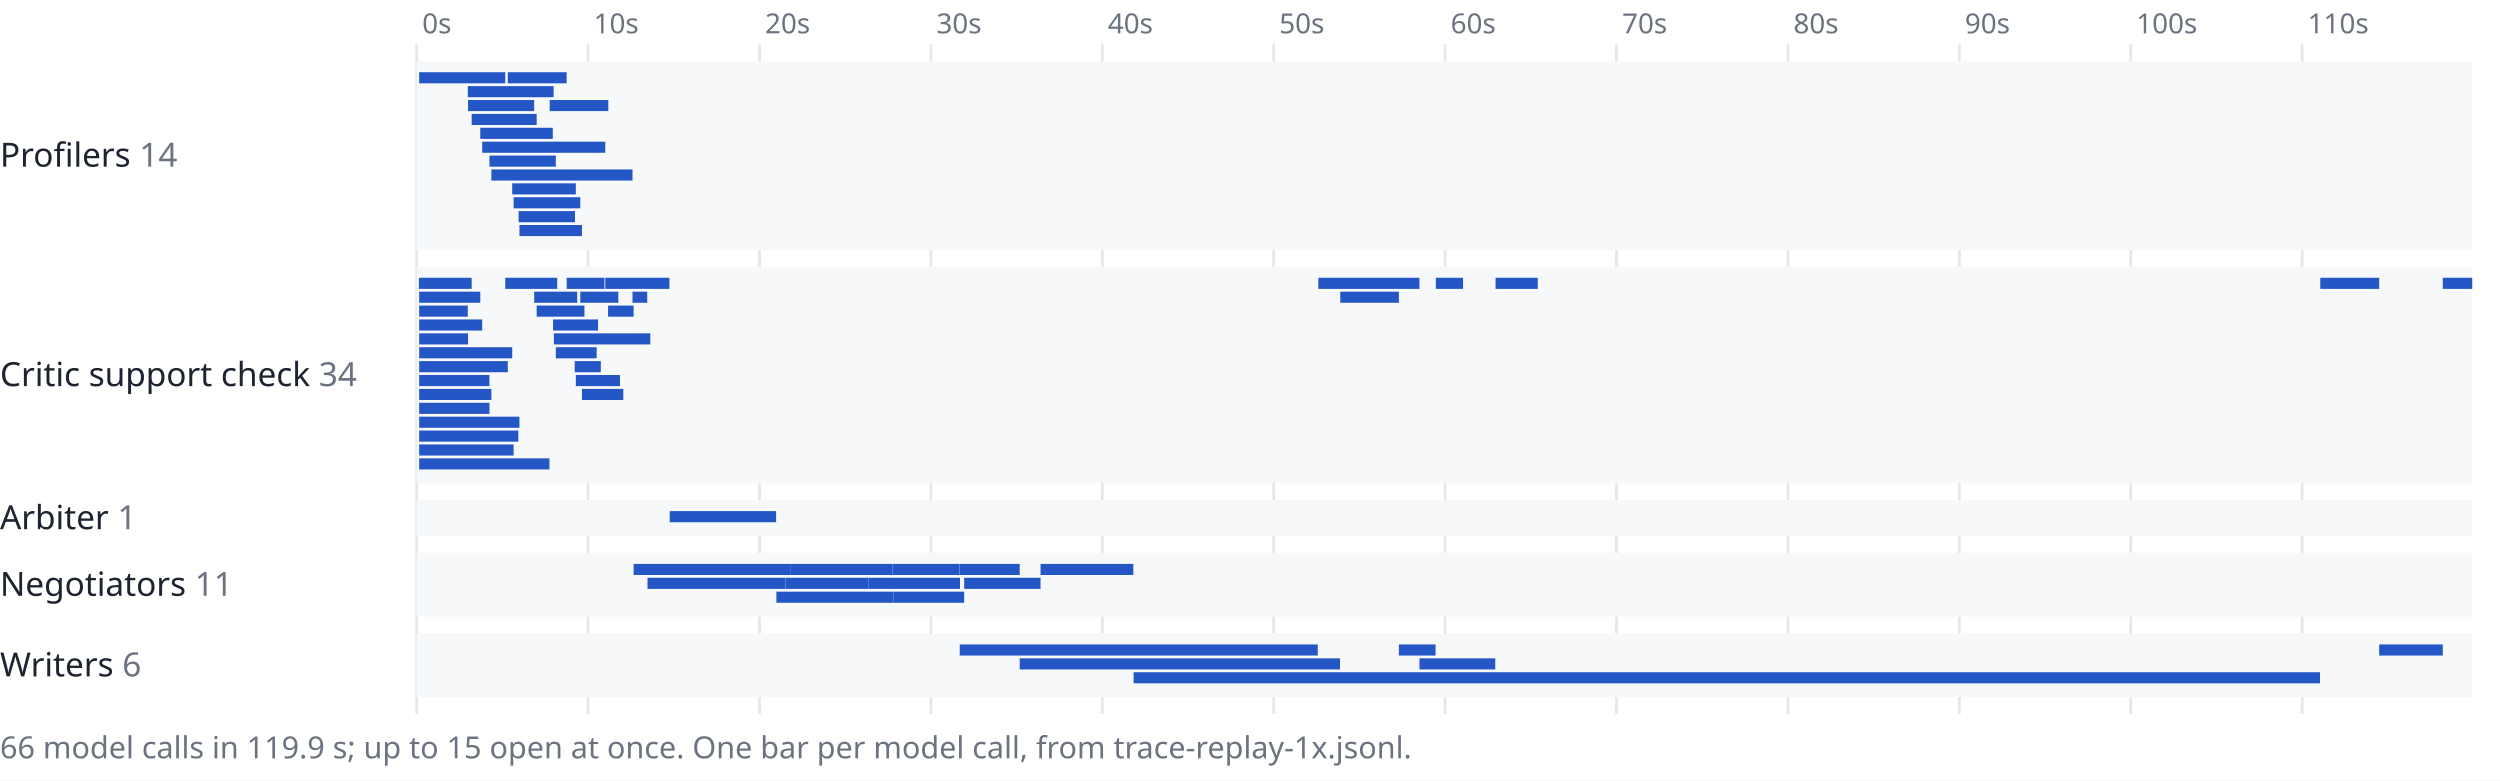
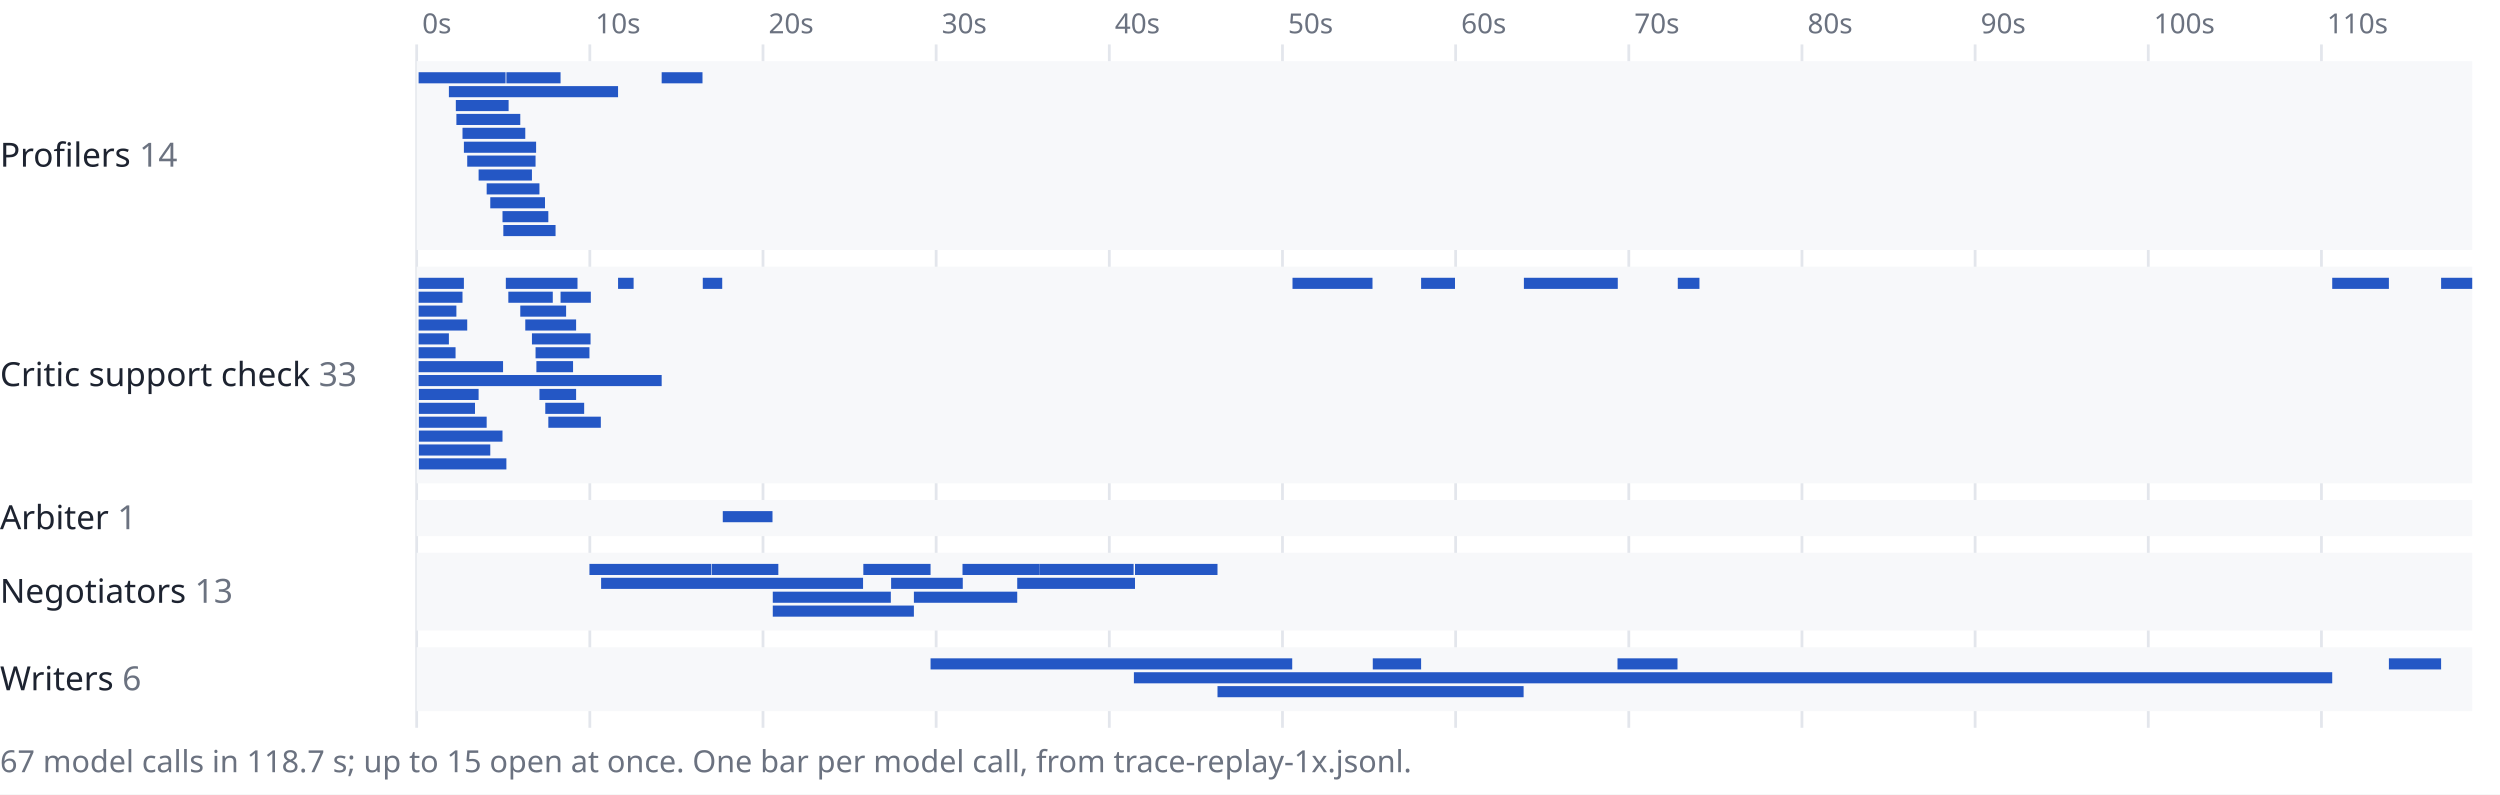
- <svg xmlns="http://www.w3.org/2000/svg" width="900" height="281" viewBox="0 0 900 281" font-family="system-ui, sans-serif">
+ <svg xmlns="http://www.w3.org/2000/svg" width="900" height="286" viewBox="0 0 900 286" font-family="system-ui, sans-serif">
  <rect width="100%" height="100%" fill="#ffffff" />
-   <line x1="828.775" x2="828.775" y1="16" y2="257" stroke="#e3e6ec" />
-   <text x="830.775" y="12" font-size="10" fill="#6b7280">110s</text>
-   <line x1="767.068" x2="767.068" y1="16" y2="257" stroke="#e3e6ec" />
-   <text x="769.068" y="12" font-size="10" fill="#6b7280">100s</text>
-   <line x1="705.361" x2="705.361" y1="16" y2="257" stroke="#e3e6ec" />
-   <text x="707.361" y="12" font-size="10" fill="#6b7280">90s</text>
-   <line x1="643.654" x2="643.654" y1="16" y2="257" stroke="#e3e6ec" />
-   <text x="645.654" y="12" font-size="10" fill="#6b7280">80s</text>
-   <line x1="581.947" x2="581.947" y1="16" y2="257" stroke="#e3e6ec" />
-   <text x="583.947" y="12" font-size="10" fill="#6b7280">70s</text>
-   <line x1="520.241" x2="520.241" y1="16" y2="257" stroke="#e3e6ec" />
-   <text x="522.241" y="12" font-size="10" fill="#6b7280">60s</text>
-   <line x1="458.534" x2="458.534" y1="16" y2="257" stroke="#e3e6ec" />
-   <text x="460.534" y="12" font-size="10" fill="#6b7280">50s</text>
-   <line x1="396.827" x2="396.827" y1="16" y2="257" stroke="#e3e6ec" />
-   <text x="398.827" y="12" font-size="10" fill="#6b7280">40s</text>
-   <line x1="335.12" x2="335.12" y1="16" y2="257" stroke="#e3e6ec" />
-   <text x="337.12" y="12" font-size="10" fill="#6b7280">30s</text>
-   <line x1="273.414" x2="273.414" y1="16" y2="257" stroke="#e3e6ec" />
-   <text x="275.414" y="12" font-size="10" fill="#6b7280">20s</text>
-   <line x1="211.707" x2="211.707" y1="16" y2="257" stroke="#e3e6ec" />
-   <text x="213.707" y="12" font-size="10" fill="#6b7280">10s</text>
-   <line x1="150" x2="150" y1="16" y2="257" stroke="#e3e6ec" />
+   <line x1="835.716" x2="835.716" y1="16" y2="262" stroke="#e3e6ec" />
+   <text x="837.716" y="12" font-size="10" fill="#6b7280">110s</text>
+   <line x1="773.378" x2="773.378" y1="16" y2="262" stroke="#e3e6ec" />
+   <text x="775.378" y="12" font-size="10" fill="#6b7280">100s</text>
+   <line x1="711.041" x2="711.041" y1="16" y2="262" stroke="#e3e6ec" />
+   <text x="713.041" y="12" font-size="10" fill="#6b7280">90s</text>
+   <line x1="648.703" x2="648.703" y1="16" y2="262" stroke="#e3e6ec" />
+   <text x="650.703" y="12" font-size="10" fill="#6b7280">80s</text>
+   <line x1="586.365" x2="586.365" y1="16" y2="262" stroke="#e3e6ec" />
+   <text x="588.365" y="12" font-size="10" fill="#6b7280">70s</text>
+   <line x1="524.027" x2="524.027" y1="16" y2="262" stroke="#e3e6ec" />
+   <text x="526.027" y="12" font-size="10" fill="#6b7280">60s</text>
+   <line x1="461.689" x2="461.689" y1="16" y2="262" stroke="#e3e6ec" />
+   <text x="463.689" y="12" font-size="10" fill="#6b7280">50s</text>
+   <line x1="399.351" x2="399.351" y1="16" y2="262" stroke="#e3e6ec" />
+   <text x="401.351" y="12" font-size="10" fill="#6b7280">40s</text>
+   <line x1="337.014" x2="337.014" y1="16" y2="262" stroke="#e3e6ec" />
+   <text x="339.014" y="12" font-size="10" fill="#6b7280">30s</text>
+   <line x1="274.676" x2="274.676" y1="16" y2="262" stroke="#e3e6ec" />
+   <text x="276.676" y="12" font-size="10" fill="#6b7280">20s</text>
+   <line x1="212.338" x2="212.338" y1="16" y2="262" stroke="#e3e6ec" />
+   <text x="214.338" y="12" font-size="10" fill="#6b7280">10s</text>
+   <line x1="150" x2="150" y1="16" y2="262" stroke="#e3e6ec" />
  <text x="152" y="12" font-size="10" fill="#6b7280">0s</text>
  <text x="0" y="60" font-size="12" fill="#1d2330">Profilers <tspan fill="#6b7280">14</tspan>
  </text>
  <rect x="150" y="22" width="740" height="68" fill="#f7f8fa" />
-   <rect x="150.9" y="26" width="31.0" height="4" fill="#2457c5" />
-   <rect x="168.4" y="31" width="30.9" height="4" fill="#2457c5" />
-   <rect x="168.5" y="36" width="23.8" height="4" fill="#2457c5" />
-   <rect x="169.8" y="41" width="23.4" height="4" fill="#2457c5" />
-   <rect x="172.9" y="46" width="26.1" height="4" fill="#2457c5" />
-   <rect x="173.6" y="51" width="44.3" height="4" fill="#2457c5" />
-   <rect x="176.2" y="56" width="23.9" height="4" fill="#2457c5" />
-   <rect x="176.9" y="61" width="50.8" height="4" fill="#2457c5" />
-   <rect x="182.8" y="26" width="21.2" height="4" fill="#2457c5" />
-   <rect x="184.4" y="66" width="22.9" height="4" fill="#2457c5" />
-   <rect x="184.9" y="71" width="24.0" height="4" fill="#2457c5" />
-   <rect x="186.7" y="76" width="20.3" height="4" fill="#2457c5" />
-   <rect x="187.0" y="81" width="22.5" height="4" fill="#2457c5" />
-   <rect x="197.9" y="36" width="21.1" height="4" fill="#2457c5" />
-   <text x="0" y="139" font-size="12" fill="#1d2330">Critic support check <tspan fill="#6b7280">34</tspan>
+   <rect x="150.7" y="26" width="31.3" height="4" fill="#2457c5" />
+   <rect x="161.6" y="31" width="60.9" height="4" fill="#2457c5" />
+   <rect x="164.1" y="36" width="19.0" height="4" fill="#2457c5" />
+   <rect x="164.3" y="41" width="23.0" height="4" fill="#2457c5" />
+   <rect x="166.5" y="46" width="22.6" height="4" fill="#2457c5" />
+   <rect x="167.0" y="51" width="26.0" height="4" fill="#2457c5" />
+   <rect x="168.2" y="56" width="24.6" height="4" fill="#2457c5" />
+   <rect x="172.3" y="61" width="19.2" height="4" fill="#2457c5" />
+   <rect x="175.2" y="66" width="19.0" height="4" fill="#2457c5" />
+   <rect x="176.5" y="71" width="19.7" height="4" fill="#2457c5" />
+   <rect x="180.9" y="76" width="16.5" height="4" fill="#2457c5" />
+   <rect x="181.2" y="81" width="18.8" height="4" fill="#2457c5" />
+   <rect x="182.3" y="26" width="19.5" height="4" fill="#2457c5" />
+   <rect x="238.2" y="26" width="14.7" height="4" fill="#2457c5" />
+   <text x="0" y="139" font-size="12" fill="#1d2330">Critic support check <tspan fill="#6b7280">33</tspan>
  </text>
  <rect x="150" y="96" width="740" height="78" fill="#f7f8fa" />
-   <rect x="150.8" y="100" width="19.0" height="4" fill="#2457c5" />
-   <rect x="150.9" y="105" width="22.0" height="4" fill="#2457c5" />
-   <rect x="150.9" y="110" width="17.5" height="4" fill="#2457c5" />
-   <rect x="150.9" y="115" width="22.7" height="4" fill="#2457c5" />
-   <rect x="150.9" y="120" width="17.6" height="4" fill="#2457c5" />
-   <rect x="150.9" y="125" width="33.5" height="4" fill="#2457c5" />
-   <rect x="150.9" y="130" width="31.9" height="4" fill="#2457c5" />
-   <rect x="150.9" y="135" width="25.3" height="4" fill="#2457c5" />
-   <rect x="150.9" y="140" width="26.0" height="4" fill="#2457c5" />
-   <rect x="150.9" y="145" width="25.3" height="4" fill="#2457c5" />
-   <rect x="150.9" y="150" width="36.1" height="4" fill="#2457c5" />
-   <rect x="150.9" y="155" width="35.7" height="4" fill="#2457c5" />
-   <rect x="150.9" y="160" width="34.0" height="4" fill="#2457c5" />
-   <rect x="150.9" y="165" width="46.9" height="4" fill="#2457c5" />
-   <rect x="181.9" y="100" width="18.7" height="4" fill="#2457c5" />
-   <rect x="192.3" y="105" width="15.5" height="4" fill="#2457c5" />
-   <rect x="193.2" y="110" width="17.2" height="4" fill="#2457c5" />
-   <rect x="199.1" y="115" width="16.2" height="4" fill="#2457c5" />
-   <rect x="199.4" y="120" width="34.7" height="4" fill="#2457c5" />
-   <rect x="200.1" y="125" width="14.7" height="4" fill="#2457c5" />
-   <rect x="204.0" y="100" width="13.6" height="4" fill="#2457c5" />
-   <rect x="206.9" y="130" width="9.4" height="4" fill="#2457c5" />
-   <rect x="207.3" y="135" width="15.9" height="4" fill="#2457c5" />
-   <rect x="208.9" y="105" width="13.7" height="4" fill="#2457c5" />
-   <rect x="209.5" y="140" width="14.9" height="4" fill="#2457c5" />
-   <rect x="217.9" y="100" width="23.1" height="4" fill="#2457c5" />
-   <rect x="218.9" y="110" width="9.2" height="4" fill="#2457c5" />
-   <rect x="227.7" y="105" width="5.3" height="4" fill="#2457c5" />
-   <rect x="474.6" y="100" width="36.4" height="4" fill="#2457c5" />
-   <rect x="482.5" y="105" width="21.1" height="4" fill="#2457c5" />
-   <rect x="516.9" y="100" width="9.8" height="4" fill="#2457c5" />
-   <rect x="538.4" y="100" width="15.2" height="4" fill="#2457c5" />
-   <rect x="835.3" y="100" width="21.2" height="4" fill="#2457c5" />
-   <rect x="879.4" y="100" width="10.6" height="4" fill="#2457c5" />
+   <rect x="150.7" y="100" width="16.3" height="4" fill="#2457c5" />
+   <rect x="150.7" y="105" width="15.8" height="4" fill="#2457c5" />
+   <rect x="150.7" y="110" width="13.6" height="4" fill="#2457c5" />
+   <rect x="150.7" y="115" width="17.5" height="4" fill="#2457c5" />
+   <rect x="150.7" y="120" width="10.9" height="4" fill="#2457c5" />
+   <rect x="150.7" y="125" width="13.3" height="4" fill="#2457c5" />
+   <rect x="150.7" y="130" width="30.4" height="4" fill="#2457c5" />
+   <rect x="150.7" y="135" width="87.5" height="4" fill="#2457c5" />
+   <rect x="150.8" y="140" width="21.5" height="4" fill="#2457c5" />
+   <rect x="150.8" y="145" width="20.2" height="4" fill="#2457c5" />
+   <rect x="150.8" y="150" width="24.4" height="4" fill="#2457c5" />
+   <rect x="150.8" y="155" width="30.1" height="4" fill="#2457c5" />
+   <rect x="150.8" y="160" width="25.7" height="4" fill="#2457c5" />
+   <rect x="150.8" y="165" width="31.5" height="4" fill="#2457c5" />
+   <rect x="182.1" y="100" width="25.8" height="4" fill="#2457c5" />
+   <rect x="183.0" y="105" width="16.0" height="4" fill="#2457c5" />
+   <rect x="187.3" y="110" width="16.5" height="4" fill="#2457c5" />
+   <rect x="189.1" y="115" width="18.3" height="4" fill="#2457c5" />
+   <rect x="191.5" y="120" width="21.1" height="4" fill="#2457c5" />
+   <rect x="192.8" y="125" width="19.4" height="4" fill="#2457c5" />
+   <rect x="193.1" y="130" width="13.2" height="4" fill="#2457c5" />
+   <rect x="194.2" y="140" width="13.2" height="4" fill="#2457c5" />
+   <rect x="196.3" y="145" width="14.0" height="4" fill="#2457c5" />
+   <rect x="197.4" y="150" width="18.9" height="4" fill="#2457c5" />
+   <rect x="201.8" y="105" width="10.9" height="4" fill="#2457c5" />
+   <rect x="222.5" y="100" width="5.6" height="4" fill="#2457c5" />
+   <rect x="253.0" y="100" width="7.0" height="4" fill="#2457c5" />
+   <rect x="465.3" y="100" width="28.8" height="4" fill="#2457c5" />
+   <rect x="511.6" y="100" width="12.2" height="4" fill="#2457c5" />
+   <rect x="548.6" y="100" width="33.8" height="4" fill="#2457c5" />
+   <rect x="604.0" y="100" width="7.8" height="4" fill="#2457c5" />
+   <rect x="839.6" y="100" width="20.4" height="4" fill="#2457c5" />
+   <rect x="878.8" y="100" width="11.2" height="4" fill="#2457c5" />
  <text x="0" y="190.5" font-size="12" fill="#1d2330">Arbiter <tspan fill="#6b7280">1</tspan>
  </text>
  <rect x="150" y="180" width="740" height="13" fill="#f7f8fa" />
-   <rect x="241.1" y="184" width="38.3" height="4" fill="#2457c5" />
-   <text x="0" y="214.5" font-size="12" fill="#1d2330">Negotiators <tspan fill="#6b7280">11</tspan>
+   <rect x="260.2" y="184" width="17.9" height="4" fill="#2457c5" />
+   <text x="0" y="217" font-size="12" fill="#1d2330">Negotiators <tspan fill="#6b7280">13</tspan>
  </text>
-   <rect x="150" y="199" width="740" height="23" fill="#f7f8fa" />
-   <rect x="228.1" y="203" width="56.6" height="4" fill="#2457c5" />
-   <rect x="233.1" y="208" width="49.5" height="4" fill="#2457c5" />
-   <rect x="279.5" y="213" width="42.1" height="4" fill="#2457c5" />
-   <rect x="282.7" y="208" width="29.9" height="4" fill="#2457c5" />
-   <rect x="284.7" y="203" width="36.7" height="4" fill="#2457c5" />
-   <rect x="312.6" y="208" width="33.0" height="4" fill="#2457c5" />
-   <rect x="321.5" y="203" width="24.0" height="4" fill="#2457c5" />
-   <rect x="321.6" y="213" width="25.5" height="4" fill="#2457c5" />
-   <rect x="345.6" y="203" width="21.5" height="4" fill="#2457c5" />
-   <rect x="347.1" y="208" width="27.5" height="4" fill="#2457c5" />
-   <rect x="374.6" y="203" width="33.4" height="4" fill="#2457c5" />
-   <text x="0" y="243.5" font-size="12" fill="#1d2330">Writers <tspan fill="#6b7280">6</tspan>
+   <rect x="150" y="199" width="740" height="28" fill="#f7f8fa" />
+   <rect x="212.2" y="203" width="43.8" height="4" fill="#2457c5" />
+   <rect x="216.4" y="208" width="57.2" height="4" fill="#2457c5" />
+   <rect x="256.2" y="203" width="24.0" height="4" fill="#2457c5" />
+   <rect x="273.6" y="208" width="37.1" height="4" fill="#2457c5" />
+   <rect x="278.2" y="213" width="42.5" height="4" fill="#2457c5" />
+   <rect x="278.2" y="218" width="50.8" height="4" fill="#2457c5" />
+   <rect x="310.8" y="203" width="24.2" height="4" fill="#2457c5" />
+   <rect x="320.8" y="208" width="25.8" height="4" fill="#2457c5" />
+   <rect x="329.0" y="213" width="37.2" height="4" fill="#2457c5" />
+   <rect x="346.5" y="203" width="27.8" height="4" fill="#2457c5" />
+   <rect x="366.2" y="208" width="42.4" height="4" fill="#2457c5" />
+   <rect x="374.3" y="203" width="33.8" height="4" fill="#2457c5" />
+   <rect x="408.6" y="203" width="29.7" height="4" fill="#2457c5" />
+   <text x="0" y="248.5" font-size="12" fill="#1d2330">Writers <tspan fill="#6b7280">6</tspan>
  </text>
-   <rect x="150" y="228" width="740" height="23" fill="#f7f8fa" />
-   <rect x="345.5" y="232" width="128.9" height="4" fill="#2457c5" />
-   <rect x="367.1" y="237" width="115.3" height="4" fill="#2457c5" />
-   <rect x="408.1" y="242" width="427.1" height="4" fill="#2457c5" />
-   <rect x="503.6" y="232" width="13.2" height="4" fill="#2457c5" />
-   <rect x="511.0" y="237" width="27.3" height="4" fill="#2457c5" />
-   <rect x="856.5" y="232" width="22.9" height="4" fill="#2457c5" />
-   <text x="0" y="273" font-size="11" fill="#6b7280">66 model calls in 119.9 s; up to 15 open at once. One bar per model call, from trace-replay-1x.jsonl.</text>
+   <rect x="150" y="233" width="740" height="23" fill="#f7f8fa" />
+   <rect x="335.0" y="237" width="130.2" height="4" fill="#2457c5" />
+   <rect x="408.2" y="242" width="431.4" height="4" fill="#2457c5" />
+   <rect x="438.3" y="247" width="110.2" height="4" fill="#2457c5" />
+   <rect x="494.2" y="237" width="17.4" height="4" fill="#2457c5" />
+   <rect x="582.3" y="237" width="21.6" height="4" fill="#2457c5" />
+   <rect x="860.0" y="237" width="18.8" height="4" fill="#2457c5" />
+   <text x="0" y="278" font-size="11" fill="#6b7280">67 model calls in 118.7 s; up to 15 open at once. One bar per model call, from trace-replay-1x.jsonl.</text>
</svg>
